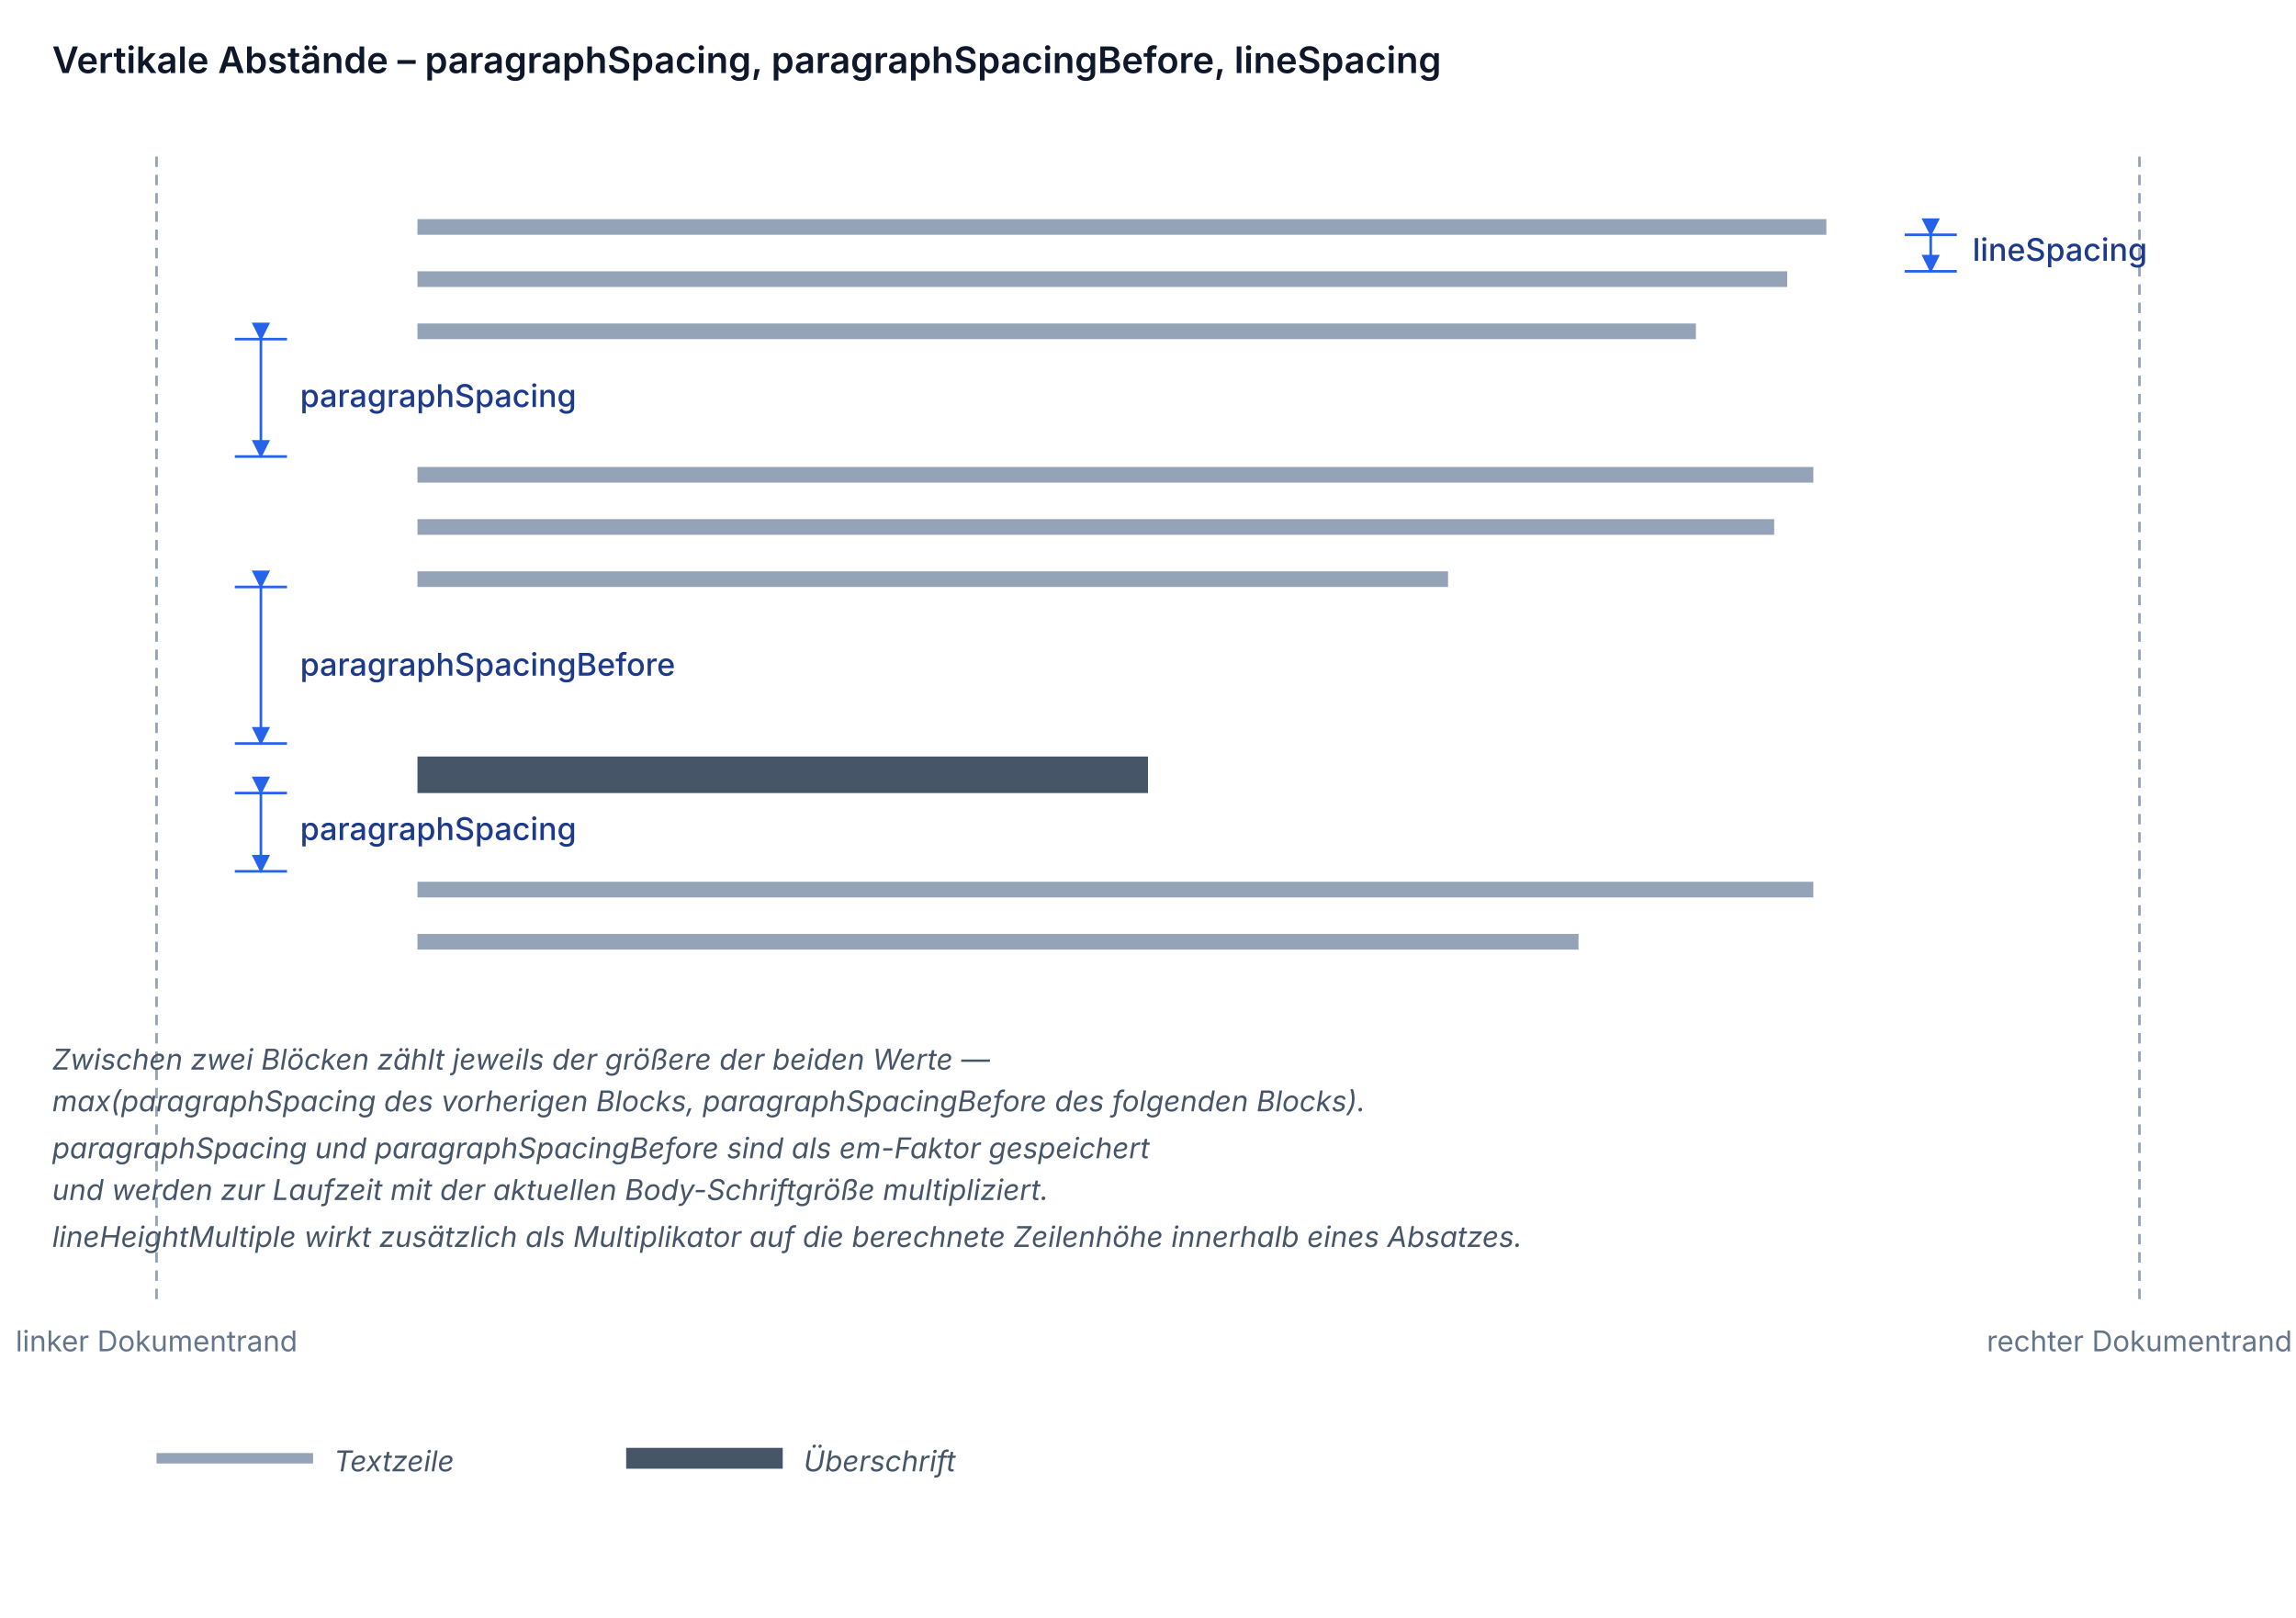
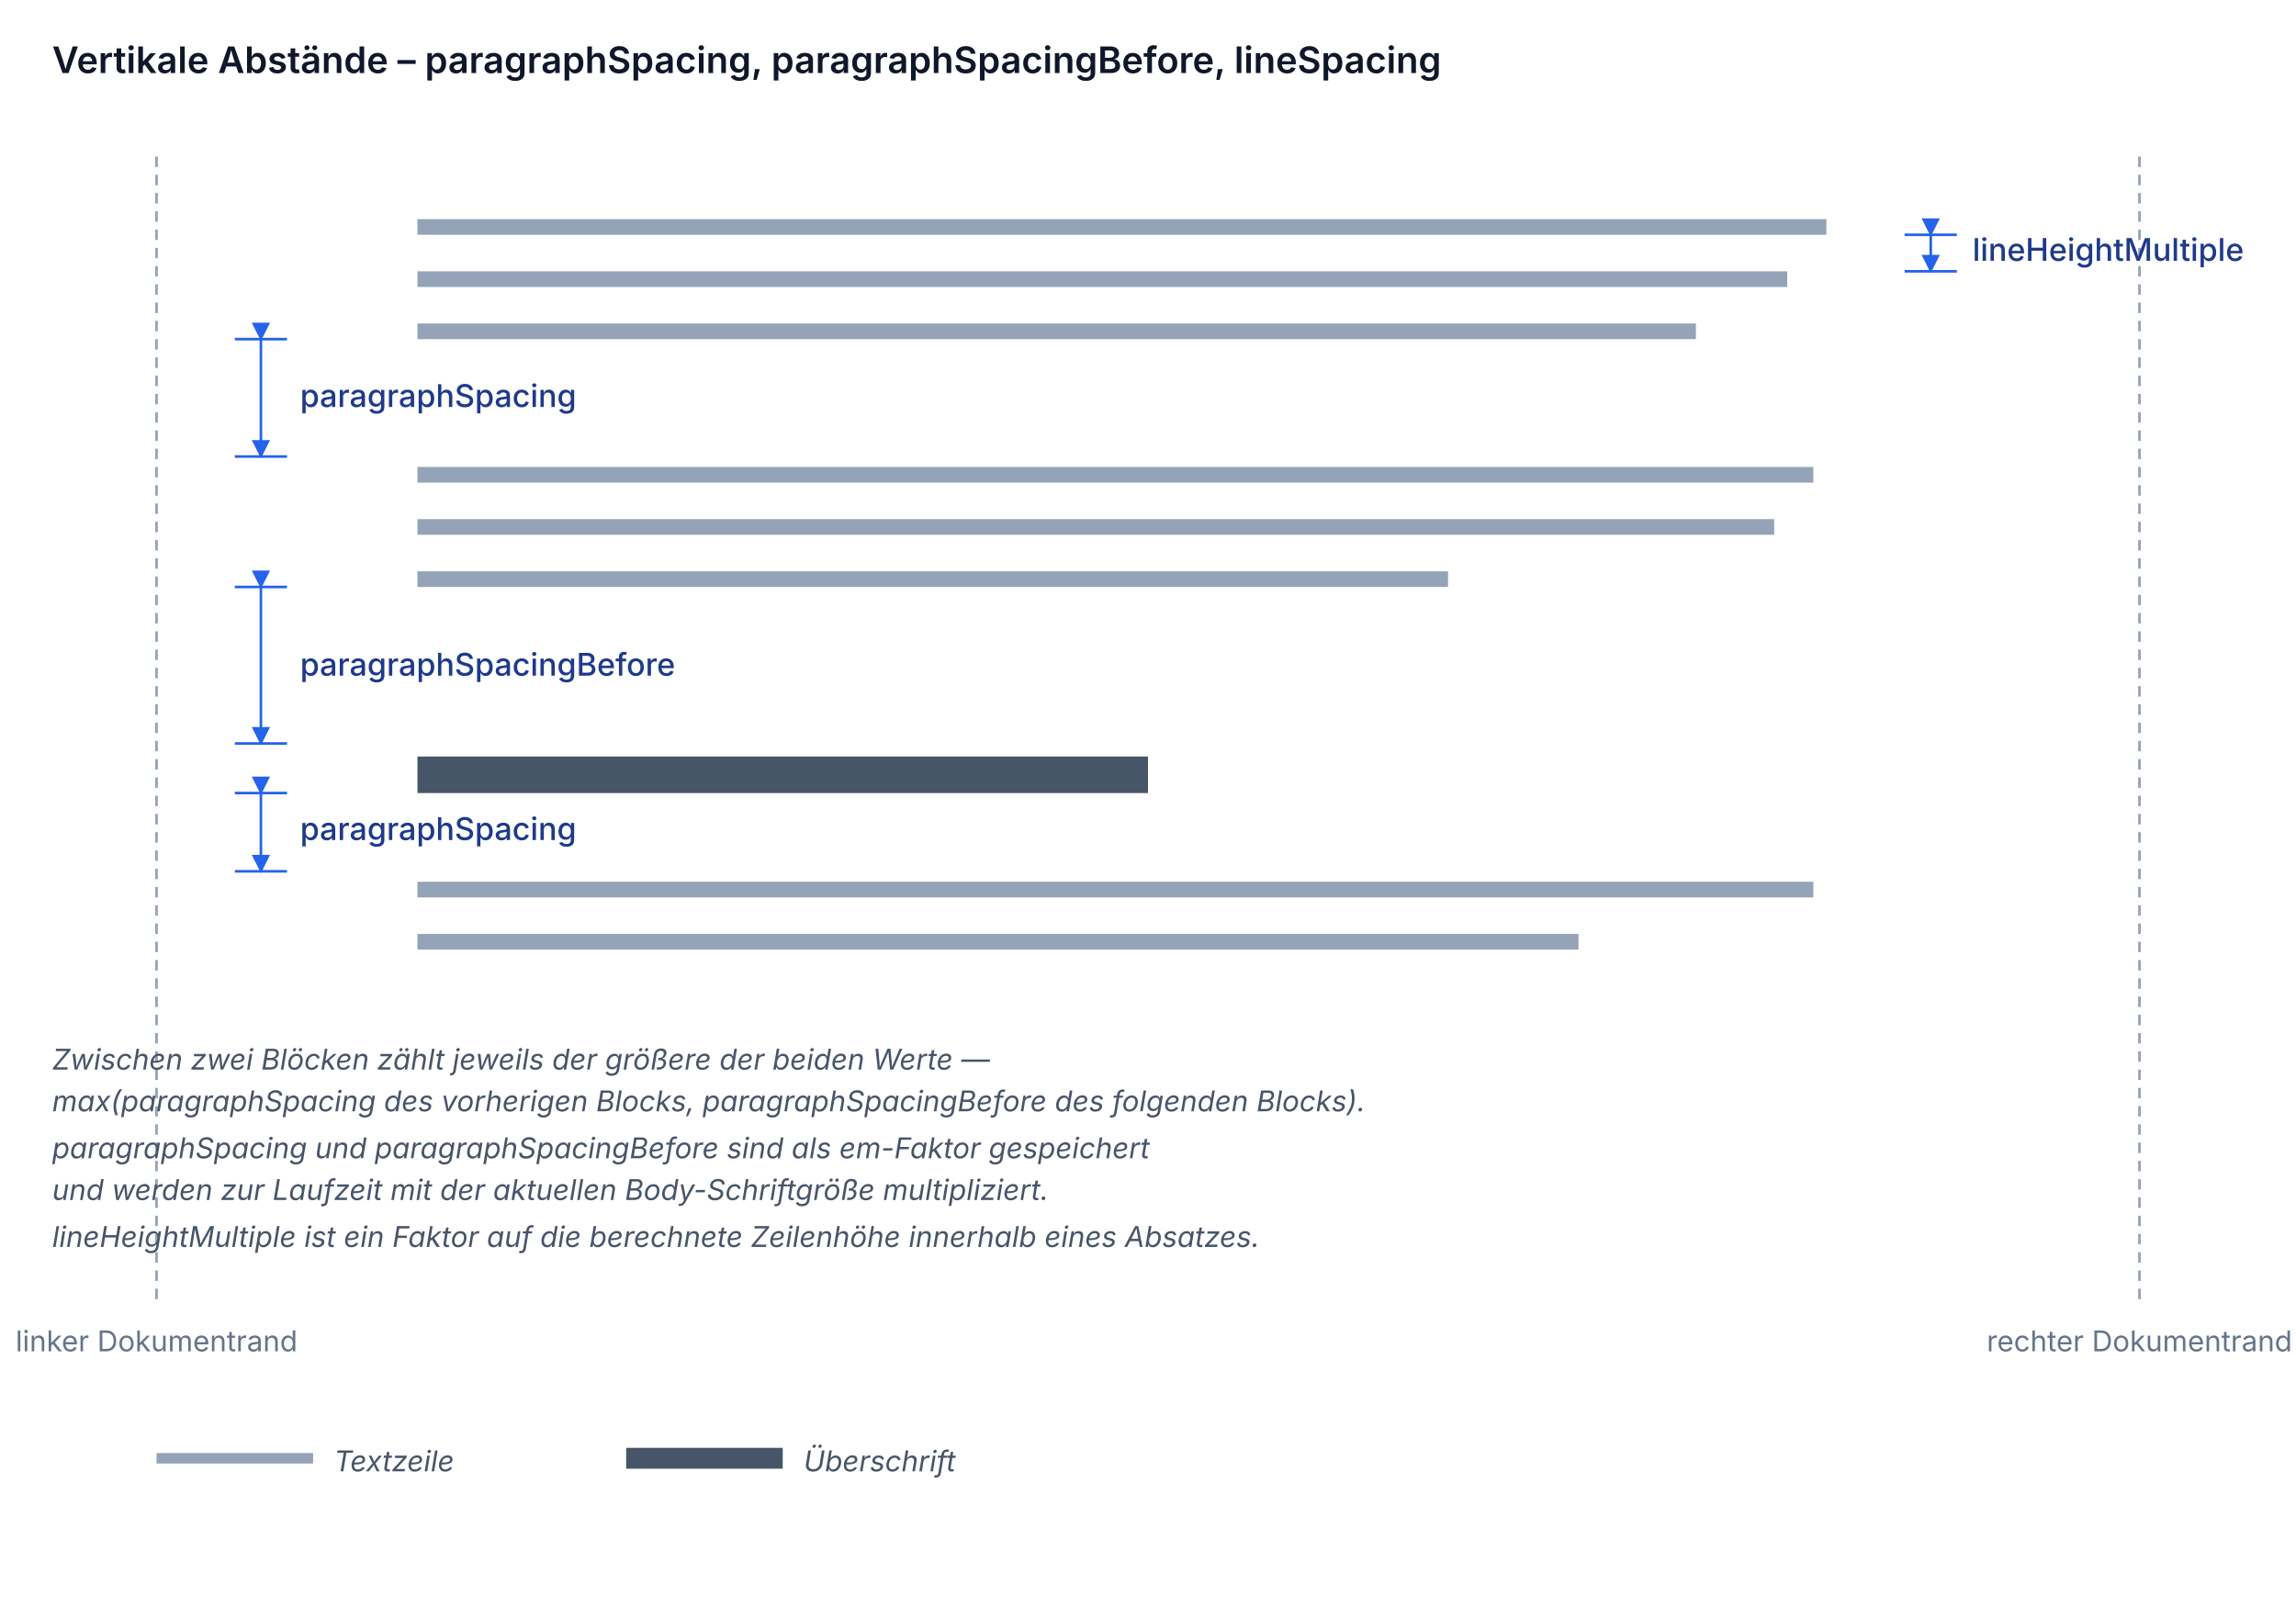
<svg xmlns="http://www.w3.org/2000/svg" viewBox="0 0 880 620" font-family="-apple-system, BlinkMacSystemFont, 'Helvetica Neue', sans-serif">
  <defs>
    <marker id="arrowEnd" viewBox="0 0 10 10" refX="9" refY="5" markerWidth="7" markerHeight="7" orient="auto-start-reverse">
      <path d="M0,0 L10,5 L0,10 z" fill="#2563EB" />
    </marker>
    <marker id="arrowStart" viewBox="0 0 10 10" refX="1" refY="5" markerWidth="7" markerHeight="7" orient="auto-start-reverse">
      <path d="M10,0 L0,5 L10,10 z" fill="#2563EB" />
    </marker>
    <style>
      .doc-edge      { stroke: #94A3B8; stroke-width: 1; stroke-dasharray: 4 3; }
      .doc-edge-label{ fill: #64748B; font-size: 11px; }
      .textline      { fill: #94A3B8; }
      .heading-line  { fill: #475569; }
      .dim-line      { stroke: #2563EB; stroke-width: 1; }
      .dim-tick      { stroke: #2563EB; stroke-width: 1; }
      .dim-label     { fill: #1E3A8A; font-size: 12px; font-weight: 500; }
      .title         { fill: #0F172A; font-size: 14px; font-weight: 600; }
      .caption       { fill: #475569; font-size: 11px; font-style: italic; }
    </style>
  </defs>
  <text x="20" y="28" class="title">Vertikale Abstände – paragraphSpacing, paragraphSpacingBefore, lineSpacing</text>
  <line x1="60" y1="60" x2="60" y2="500" class="doc-edge" />
  <line x1="820" y1="60" x2="820" y2="500" class="doc-edge" />
  <text x="60" y="518" text-anchor="middle" class="doc-edge-label">linker Dokumentrand</text>
  <text x="820" y="518" text-anchor="middle" class="doc-edge-label">rechter Dokumentrand</text>
  <rect x="160" y="84" width="540" height="6" class="textline" />
  <rect x="160" y="104" width="525" height="6" class="textline" />
  <rect x="160" y="124" width="490" height="6" class="textline" />
  <line x1="740" y1="90" x2="740" y2="104" class="dim-line" marker-start="url(#arrowStart)" marker-end="url(#arrowEnd)" />
  <line x1="730" y1="90" x2="750" y2="90" class="dim-tick" />
  <line x1="730" y1="104" x2="750" y2="104" class="dim-tick" />
-   <text x="756" y="100" text-anchor="start" class="dim-label">lineSpacing</text>
+   <text x="756" y="100" text-anchor="start" class="dim-label">lineHeightMultiple</text>
  <line x1="100" y1="130" x2="100" y2="175" class="dim-line" marker-start="url(#arrowStart)" marker-end="url(#arrowEnd)" />
  <line x1="90" y1="130" x2="110" y2="130" class="dim-tick" />
  <line x1="90" y1="175" x2="110" y2="175" class="dim-tick" />
  <text x="115" y="156" text-anchor="start" class="dim-label">paragraphSpacing</text>
  <rect x="160" y="179" width="535" height="6" class="textline" />
  <rect x="160" y="199" width="520" height="6" class="textline" />
  <rect x="160" y="219" width="395" height="6" class="textline" />
  <line x1="100" y1="225" x2="100" y2="285" class="dim-line" marker-start="url(#arrowStart)" marker-end="url(#arrowEnd)" />
  <line x1="90" y1="225" x2="110" y2="225" class="dim-tick" />
  <line x1="90" y1="285" x2="110" y2="285" class="dim-tick" />
  <text x="115" y="259" text-anchor="start" class="dim-label">paragraphSpacingBefore</text>
  <rect x="160" y="290" width="280" height="14" class="heading-line" />
  <line x1="100" y1="304" x2="100" y2="334" class="dim-line" marker-start="url(#arrowStart)" marker-end="url(#arrowEnd)" />
  <line x1="90" y1="304" x2="110" y2="304" class="dim-tick" />
  <line x1="90" y1="334" x2="110" y2="334" class="dim-tick" />
  <text x="115" y="322" text-anchor="start" class="dim-label">paragraphSpacing</text>
  <rect x="160" y="338" width="535" height="6" class="textline" />
  <rect x="160" y="358" width="445" height="6" class="textline" />
  <text x="20" y="410" class="caption">Zwischen zwei Blöcken zählt jeweils der größere der beiden Werte —</text>
  <text x="20" y="426" class="caption">max(paragraphSpacing des vorherigen Blocks, paragraphSpacingBefore des folgenden Blocks).</text>
  <text x="20" y="444" class="caption">paragraphSpacing und paragraphSpacingBefore sind als em-Faktor gespeichert</text>
  <text x="20" y="460" class="caption">und werden zur Laufzeit mit der aktuellen Body-Schriftgröße multipliziert.</text>
-   <text x="20" y="478" class="caption">lineHeightMultiple wirkt zusätzlich als Multiplikator auf die berechnete Zeilenhöhe innerhalb eines Absatzes.</text>
+   <text x="20" y="478" class="caption">lineHeightMultiple ist ein Faktor auf die berechnete Zeilenhöhe innerhalb eines Absatzes.</text>
  <g transform="translate(60, 555)">
    <rect x="0" y="2" width="60" height="4" class="textline" />
    <text x="68" y="9" class="caption">Textzeile</text>
    <rect x="180" y="0" width="60" height="8" class="heading-line" />
    <text x="248" y="9" class="caption">Überschrift</text>
  </g>
</svg>
